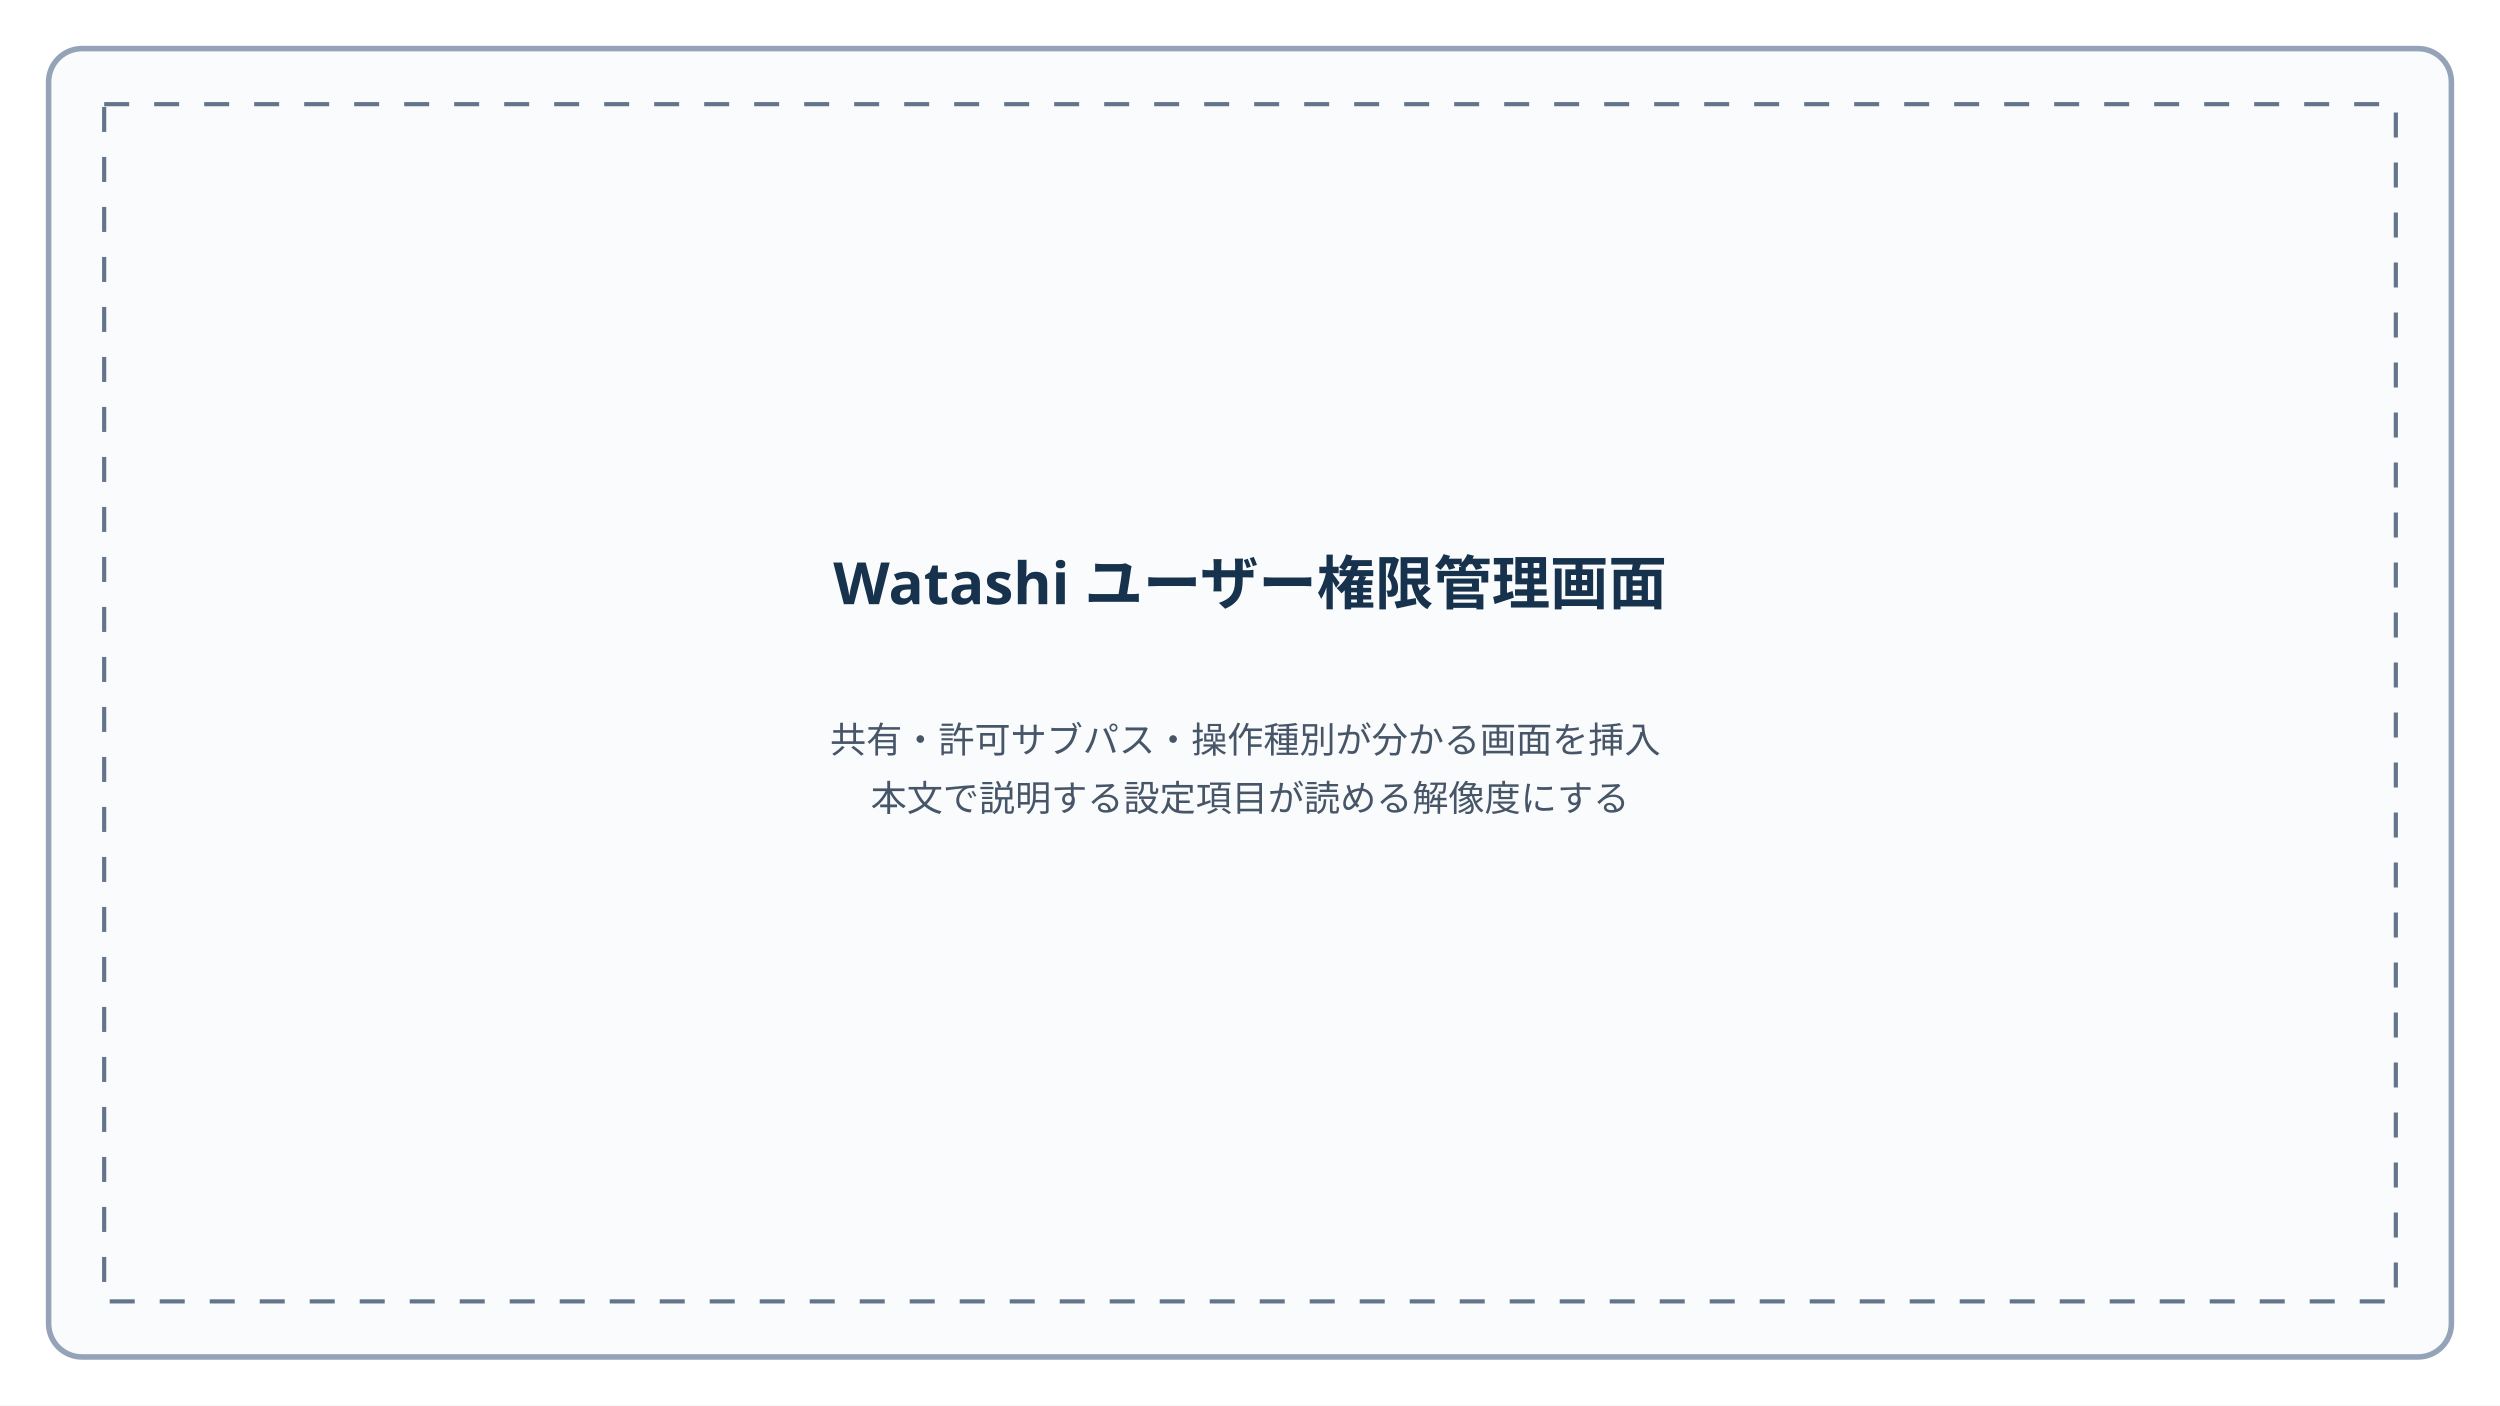
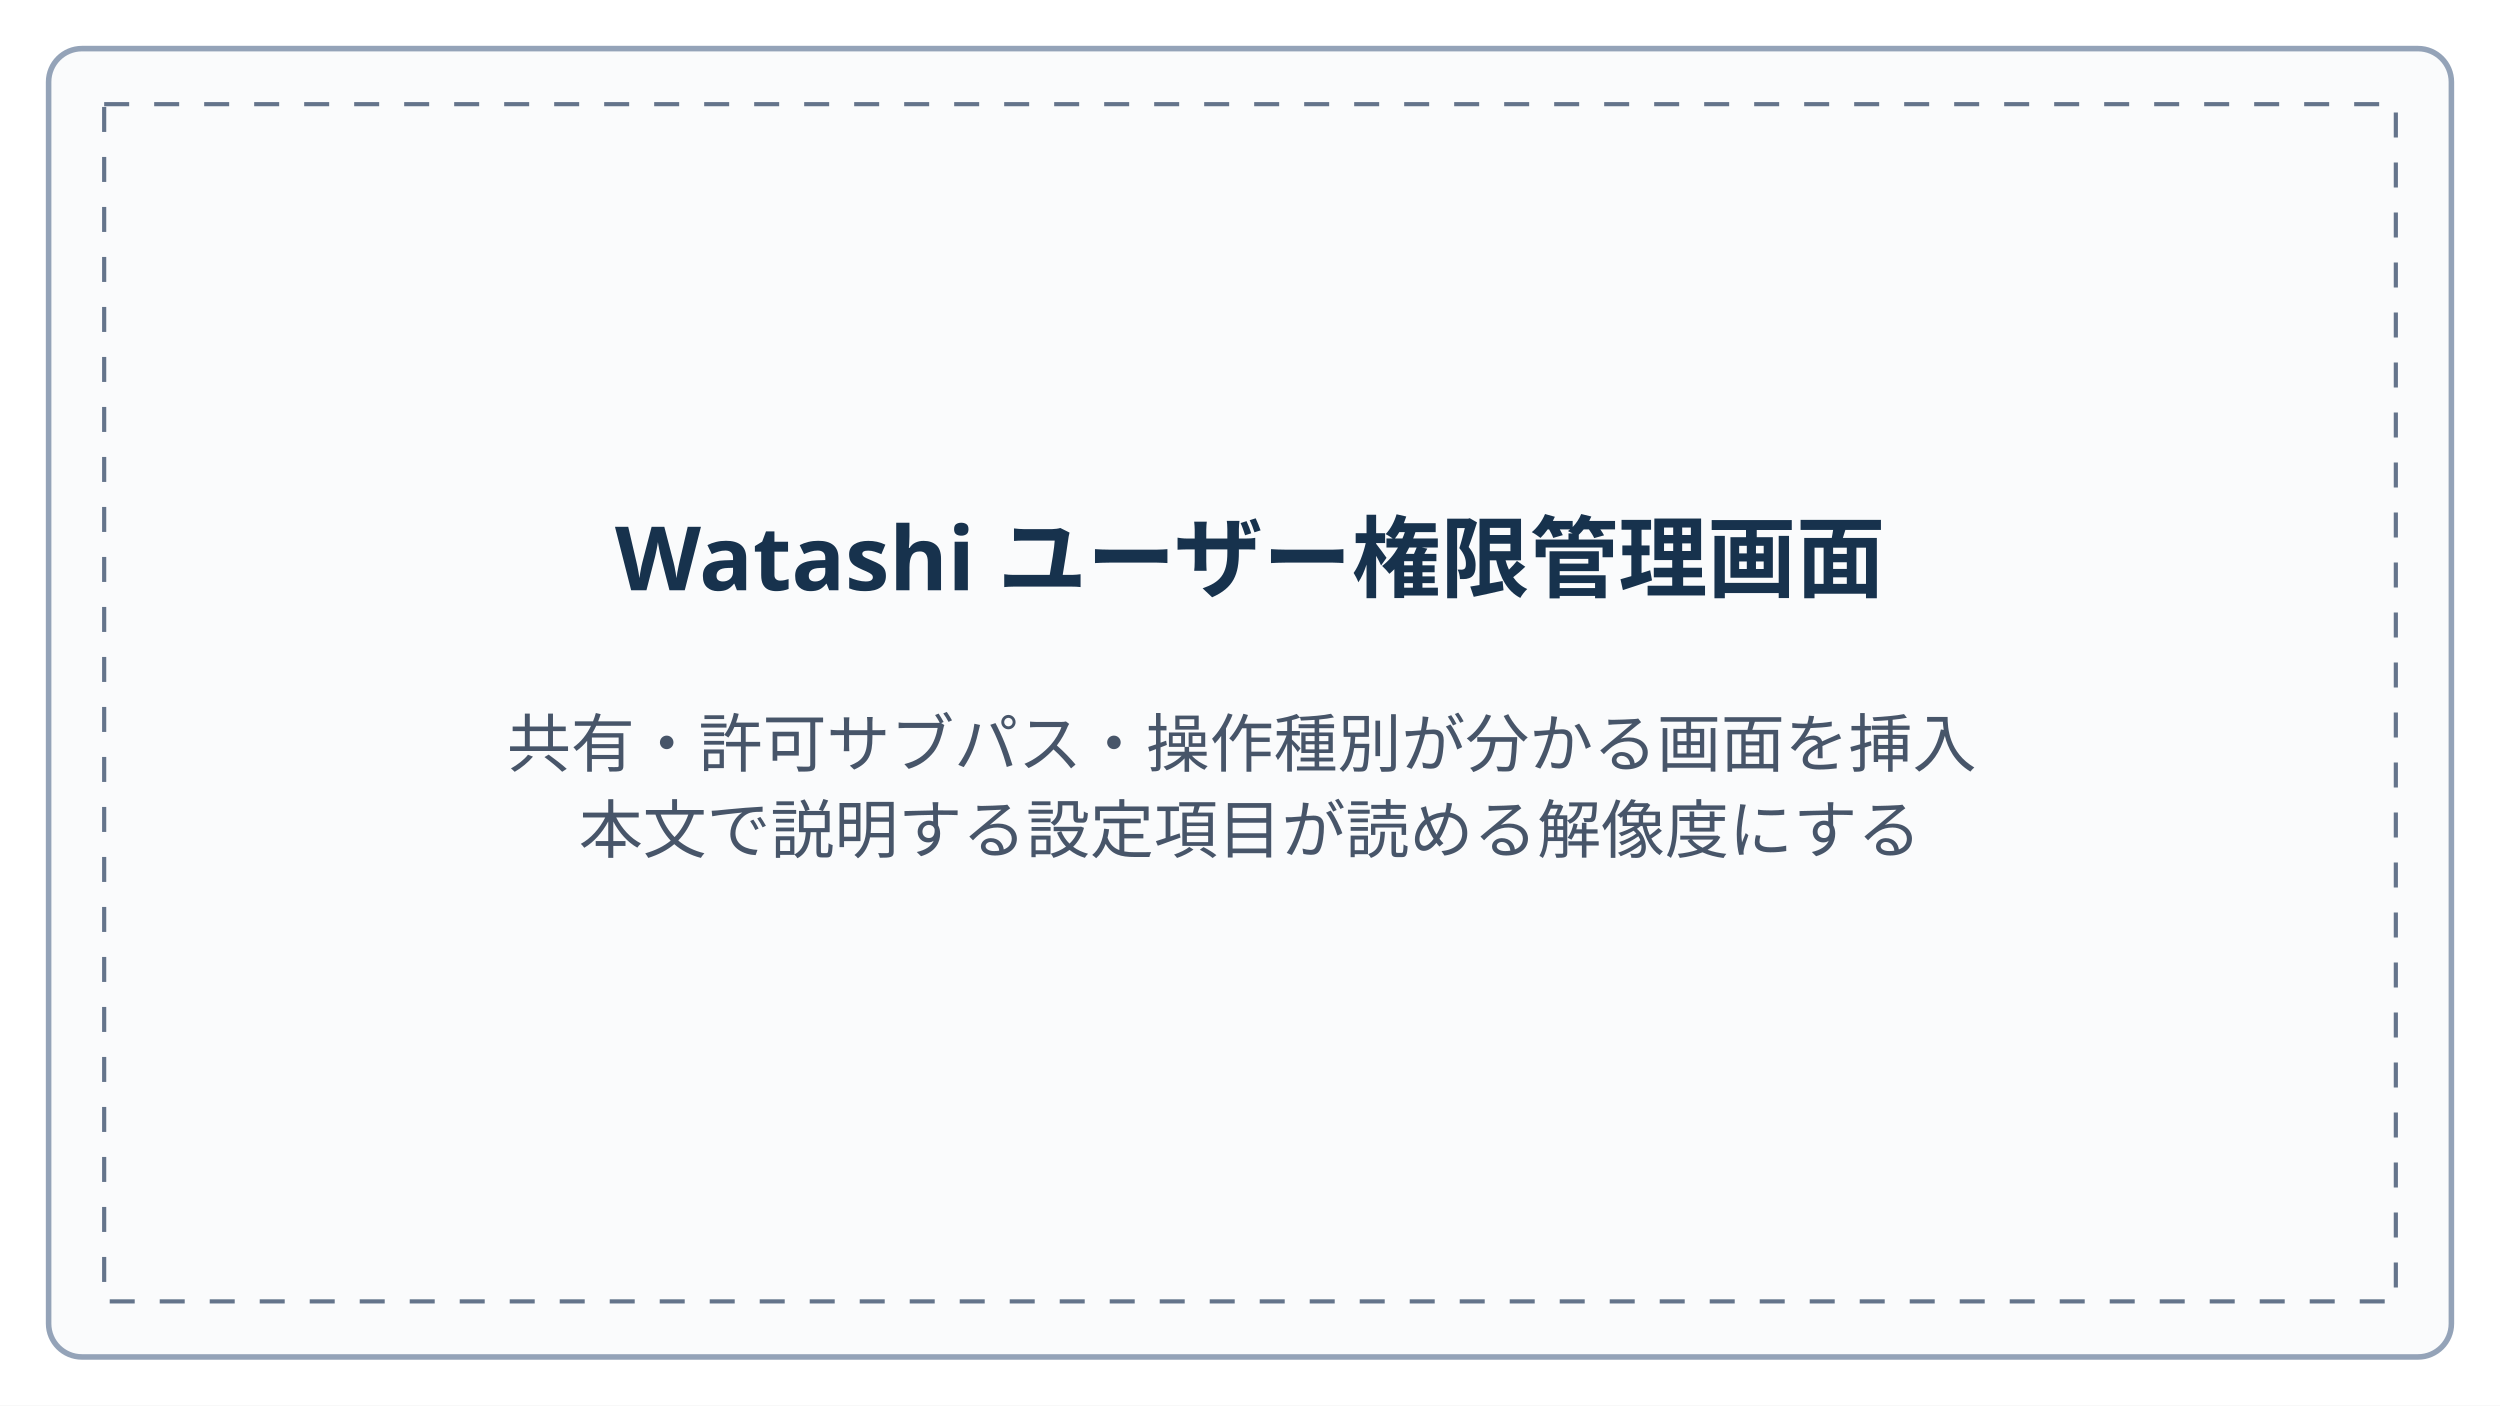
<svg xmlns="http://www.w3.org/2000/svg" width="1800" height="1012" viewBox="0 0 1800 1012" role="img" aria-label="Watashiのユーザー権限管理画面のスクリーンショットを後から挿入するためのプレースホルダー">
  <rect width="1800" height="1012" fill="#FFFFFF" />
  <rect x="35" y="35" width="1730" height="942" rx="24" fill="#FAFBFC" stroke="#94A3B8" stroke-width="4" />
  <rect x="75" y="75" width="1650" height="862" fill="none" stroke="#64748B" stroke-width="3" stroke-dasharray="18 18" />
-   <text x="900" y="435" text-anchor="middle" font-family="Yu Gothic, sans-serif" font-size="42" font-weight="700" fill="#17324D">Watashi ユーザー権限管理画面</text>
-   <text x="900" y="500" text-anchor="middle" font-family="Yu Gothic, sans-serif" font-size="26" fill="#475569">
-     <tspan x="900" dy="42">共有・許可サブパス・操作種別が分かる画面を挿入</tspan>
-     <tspan x="900" dy="42">本文で説明する設定項目が読める解像度にする</tspan>
+   <text x="900" y="425" text-anchor="middle" font-family="Yu Gothic, sans-serif" font-size="64" font-weight="700" fill="#17324D">Watashi ユーザー権限管理画面</text>
+   <text x="900" y="490" text-anchor="middle" font-family="Yu Gothic, sans-serif" font-size="46" fill="#475569">
+     <tspan x="900" dy="62">共有・許可サブパス・操作種別が分かる画面を挿入</tspan>
+     <tspan x="900" dy="62">本文で説明する設定項目が読める解像度にする</tspan>
  </text>
</svg>
